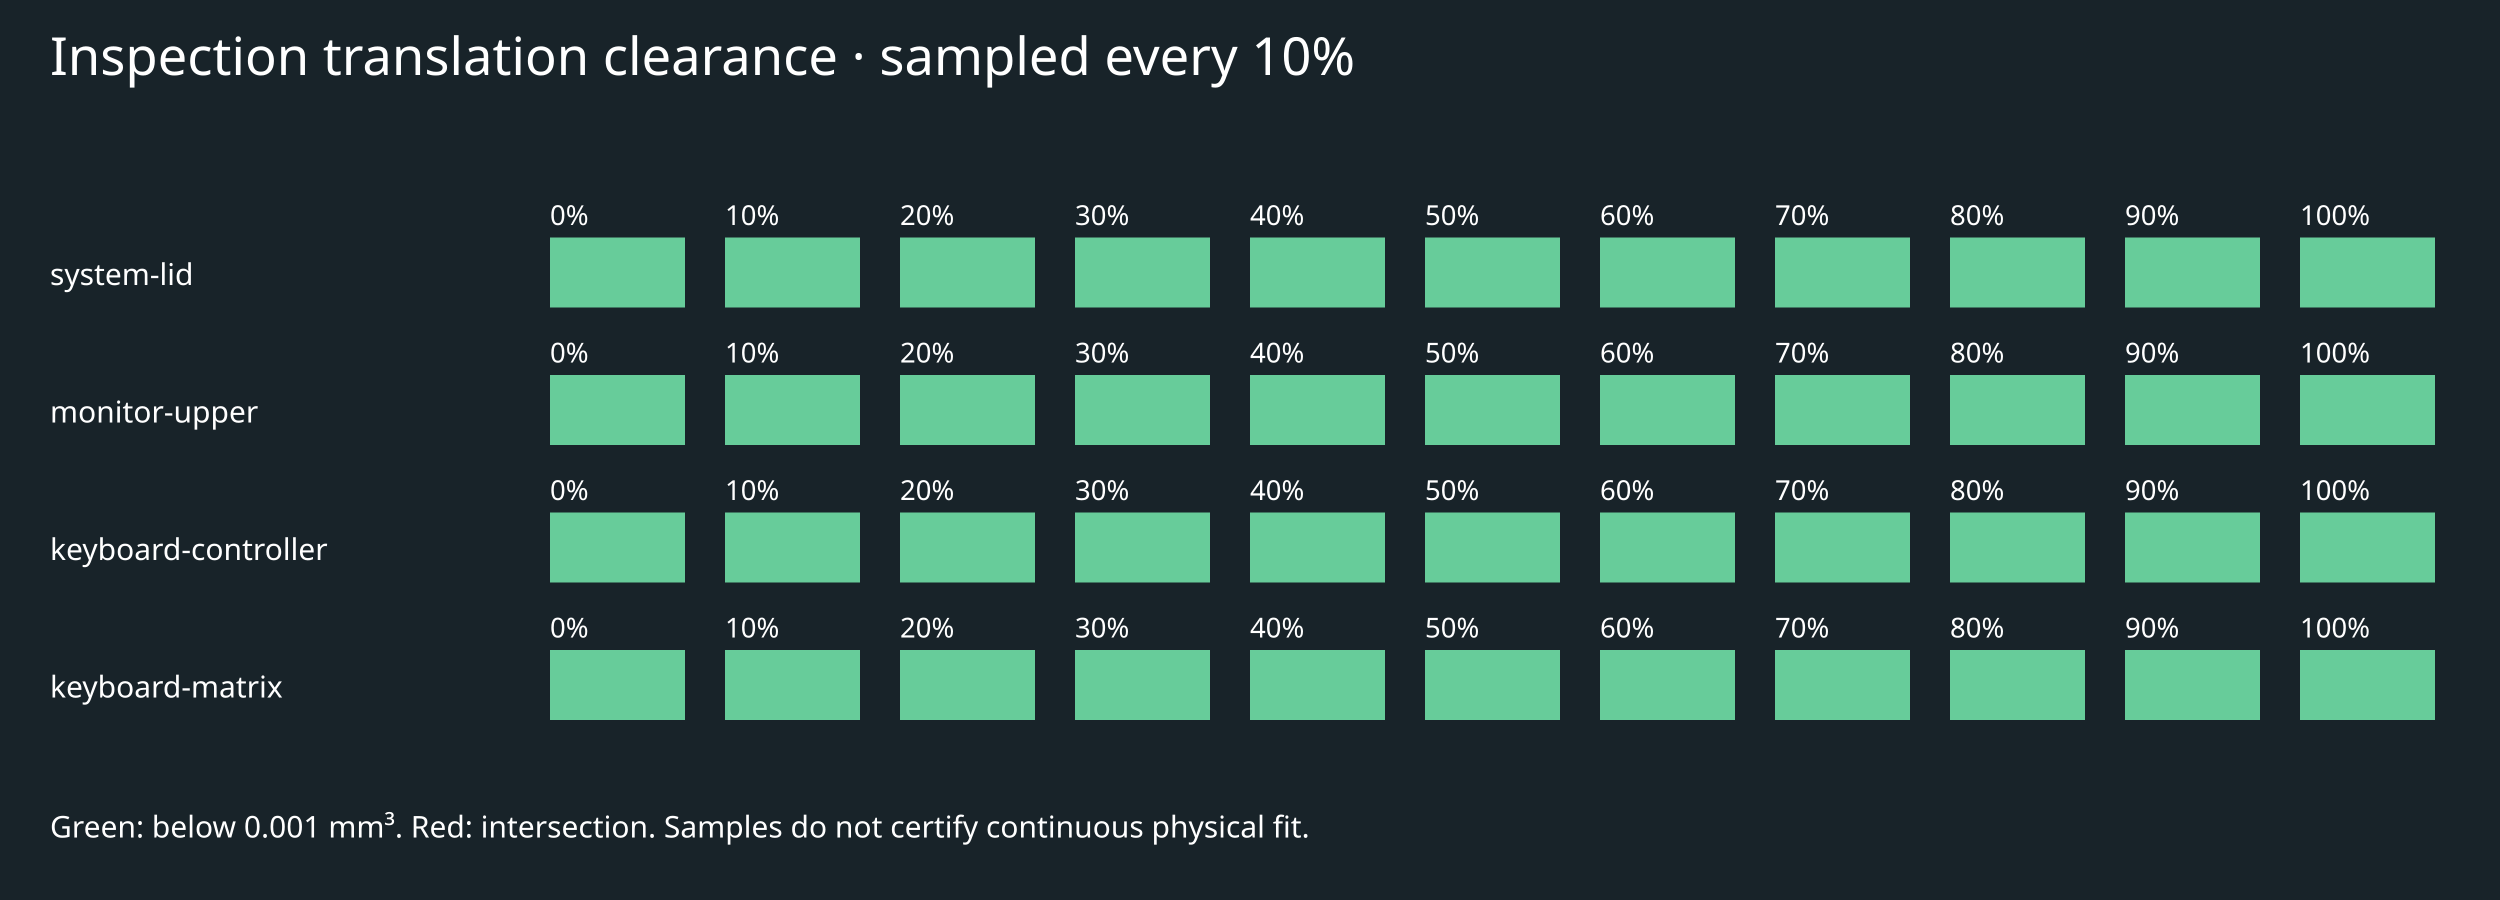
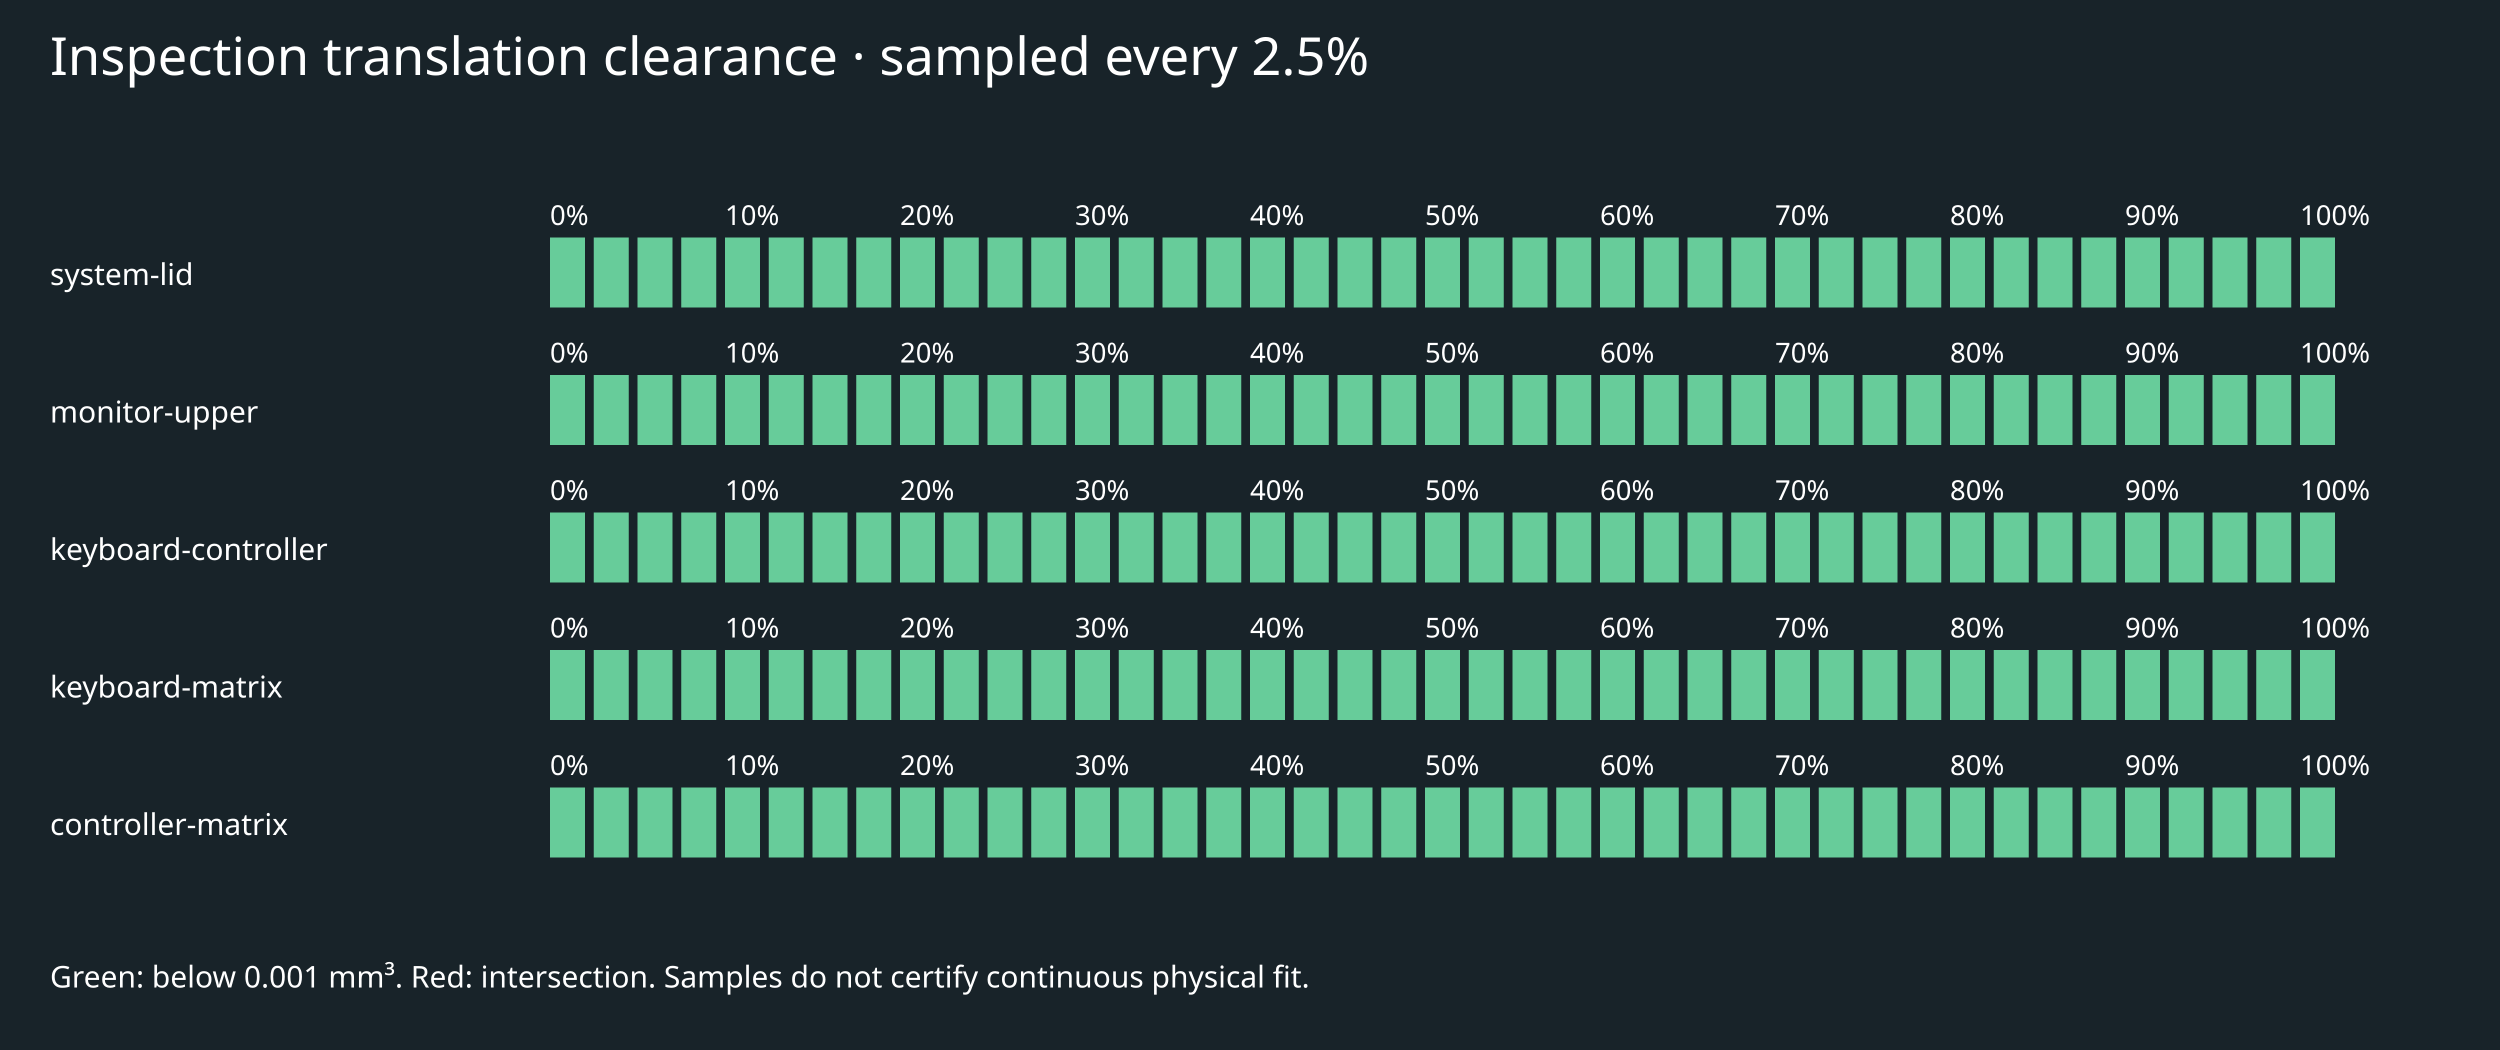
- <svg xmlns="http://www.w3.org/2000/svg" viewBox="0 0 1000 360">
-   <rect width="1000" height="360" fill="#182329" />
+ <svg xmlns="http://www.w3.org/2000/svg" viewBox="0 0 1000 420">
+   <rect width="1000" height="420" fill="#182329" />
  <g fill="white" font-family="sans-serif">
-     <text x="20" y="30" font-size="21">Inspection translation clearance · sampled every 10%</text>
+     <text x="20" y="30" font-size="21">Inspection translation clearance · sampled every 2.5%</text>
    <text x="20" y="114">system-lid</text>
-     <rect x="220.0" y="95" width="54" height="28" fill="#67cc9a" />
+     <rect x="220.0" y="95" width="14" height="28" fill="#67cc9a" />
    <text x="220.0" y="90" font-size="11">0%</text>
-     <rect x="290.0" y="95" width="54" height="28" fill="#67cc9a" />
+     <rect x="237.5" y="95" width="14" height="28" fill="#67cc9a" />
+     <rect x="255.0" y="95" width="14" height="28" fill="#67cc9a" />
+     <rect x="272.5" y="95" width="14" height="28" fill="#67cc9a" />
+     <rect x="290.0" y="95" width="14" height="28" fill="#67cc9a" />
    <text x="290.0" y="90" font-size="11">10%</text>
-     <rect x="360.0" y="95" width="54" height="28" fill="#67cc9a" />
+     <rect x="307.5" y="95" width="14" height="28" fill="#67cc9a" />
+     <rect x="325.0" y="95" width="14" height="28" fill="#67cc9a" />
+     <rect x="342.5" y="95" width="14" height="28" fill="#67cc9a" />
+     <rect x="360.0" y="95" width="14" height="28" fill="#67cc9a" />
    <text x="360.0" y="90" font-size="11">20%</text>
-     <rect x="430.0" y="95" width="54" height="28" fill="#67cc9a" />
+     <rect x="377.5" y="95" width="14" height="28" fill="#67cc9a" />
+     <rect x="395.0" y="95" width="14" height="28" fill="#67cc9a" />
+     <rect x="412.5" y="95" width="14" height="28" fill="#67cc9a" />
+     <rect x="430.0" y="95" width="14" height="28" fill="#67cc9a" />
    <text x="430.0" y="90" font-size="11">30%</text>
-     <rect x="500.0" y="95" width="54" height="28" fill="#67cc9a" />
+     <rect x="447.5" y="95" width="14" height="28" fill="#67cc9a" />
+     <rect x="465.0" y="95" width="14" height="28" fill="#67cc9a" />
+     <rect x="482.5" y="95" width="14" height="28" fill="#67cc9a" />
+     <rect x="500.0" y="95" width="14" height="28" fill="#67cc9a" />
    <text x="500.0" y="90" font-size="11">40%</text>
-     <rect x="570.0" y="95" width="54" height="28" fill="#67cc9a" />
+     <rect x="517.5" y="95" width="14" height="28" fill="#67cc9a" />
+     <rect x="535.0" y="95" width="14" height="28" fill="#67cc9a" />
+     <rect x="552.5" y="95" width="14" height="28" fill="#67cc9a" />
+     <rect x="570.0" y="95" width="14" height="28" fill="#67cc9a" />
    <text x="570.0" y="90" font-size="11">50%</text>
-     <rect x="640.0" y="95" width="54" height="28" fill="#67cc9a" />
+     <rect x="587.5" y="95" width="14" height="28" fill="#67cc9a" />
+     <rect x="605.0" y="95" width="14" height="28" fill="#67cc9a" />
+     <rect x="622.5" y="95" width="14" height="28" fill="#67cc9a" />
+     <rect x="640.0" y="95" width="14" height="28" fill="#67cc9a" />
    <text x="640.0" y="90" font-size="11">60%</text>
-     <rect x="710.0" y="95" width="54" height="28" fill="#67cc9a" />
+     <rect x="657.5" y="95" width="14" height="28" fill="#67cc9a" />
+     <rect x="675.0" y="95" width="14" height="28" fill="#67cc9a" />
+     <rect x="692.5" y="95" width="14" height="28" fill="#67cc9a" />
+     <rect x="710.0" y="95" width="14" height="28" fill="#67cc9a" />
    <text x="710.0" y="90" font-size="11">70%</text>
-     <rect x="780.0" y="95" width="54" height="28" fill="#67cc9a" />
+     <rect x="727.5" y="95" width="14" height="28" fill="#67cc9a" />
+     <rect x="745.0" y="95" width="14" height="28" fill="#67cc9a" />
+     <rect x="762.5" y="95" width="14" height="28" fill="#67cc9a" />
+     <rect x="780.0" y="95" width="14" height="28" fill="#67cc9a" />
    <text x="780.0" y="90" font-size="11">80%</text>
-     <rect x="850.0" y="95" width="54" height="28" fill="#67cc9a" />
+     <rect x="797.5" y="95" width="14" height="28" fill="#67cc9a" />
+     <rect x="815.0" y="95" width="14" height="28" fill="#67cc9a" />
+     <rect x="832.5" y="95" width="14" height="28" fill="#67cc9a" />
+     <rect x="850.0" y="95" width="14" height="28" fill="#67cc9a" />
    <text x="850.0" y="90" font-size="11">90%</text>
-     <rect x="920.0" y="95" width="54" height="28" fill="#67cc9a" />
+     <rect x="867.5" y="95" width="14" height="28" fill="#67cc9a" />
+     <rect x="885.0" y="95" width="14" height="28" fill="#67cc9a" />
+     <rect x="902.5" y="95" width="14" height="28" fill="#67cc9a" />
+     <rect x="920.0" y="95" width="14" height="28" fill="#67cc9a" />
    <text x="920.0" y="90" font-size="11">100%</text>
    <text x="20" y="169">monitor-upper</text>
-     <rect x="220.0" y="150" width="54" height="28" fill="#67cc9a" />
+     <rect x="220.0" y="150" width="14" height="28" fill="#67cc9a" />
    <text x="220.0" y="145" font-size="11">0%</text>
-     <rect x="290.0" y="150" width="54" height="28" fill="#67cc9a" />
+     <rect x="237.5" y="150" width="14" height="28" fill="#67cc9a" />
+     <rect x="255.0" y="150" width="14" height="28" fill="#67cc9a" />
+     <rect x="272.5" y="150" width="14" height="28" fill="#67cc9a" />
+     <rect x="290.0" y="150" width="14" height="28" fill="#67cc9a" />
    <text x="290.0" y="145" font-size="11">10%</text>
-     <rect x="360.0" y="150" width="54" height="28" fill="#67cc9a" />
+     <rect x="307.5" y="150" width="14" height="28" fill="#67cc9a" />
+     <rect x="325.0" y="150" width="14" height="28" fill="#67cc9a" />
+     <rect x="342.5" y="150" width="14" height="28" fill="#67cc9a" />
+     <rect x="360.0" y="150" width="14" height="28" fill="#67cc9a" />
    <text x="360.0" y="145" font-size="11">20%</text>
-     <rect x="430.0" y="150" width="54" height="28" fill="#67cc9a" />
+     <rect x="377.5" y="150" width="14" height="28" fill="#67cc9a" />
+     <rect x="395.0" y="150" width="14" height="28" fill="#67cc9a" />
+     <rect x="412.5" y="150" width="14" height="28" fill="#67cc9a" />
+     <rect x="430.0" y="150" width="14" height="28" fill="#67cc9a" />
    <text x="430.0" y="145" font-size="11">30%</text>
-     <rect x="500.0" y="150" width="54" height="28" fill="#67cc9a" />
+     <rect x="447.5" y="150" width="14" height="28" fill="#67cc9a" />
+     <rect x="465.0" y="150" width="14" height="28" fill="#67cc9a" />
+     <rect x="482.5" y="150" width="14" height="28" fill="#67cc9a" />
+     <rect x="500.0" y="150" width="14" height="28" fill="#67cc9a" />
    <text x="500.0" y="145" font-size="11">40%</text>
-     <rect x="570.0" y="150" width="54" height="28" fill="#67cc9a" />
+     <rect x="517.5" y="150" width="14" height="28" fill="#67cc9a" />
+     <rect x="535.0" y="150" width="14" height="28" fill="#67cc9a" />
+     <rect x="552.5" y="150" width="14" height="28" fill="#67cc9a" />
+     <rect x="570.0" y="150" width="14" height="28" fill="#67cc9a" />
    <text x="570.0" y="145" font-size="11">50%</text>
-     <rect x="640.0" y="150" width="54" height="28" fill="#67cc9a" />
+     <rect x="587.5" y="150" width="14" height="28" fill="#67cc9a" />
+     <rect x="605.0" y="150" width="14" height="28" fill="#67cc9a" />
+     <rect x="622.5" y="150" width="14" height="28" fill="#67cc9a" />
+     <rect x="640.0" y="150" width="14" height="28" fill="#67cc9a" />
    <text x="640.0" y="145" font-size="11">60%</text>
-     <rect x="710.0" y="150" width="54" height="28" fill="#67cc9a" />
+     <rect x="657.5" y="150" width="14" height="28" fill="#67cc9a" />
+     <rect x="675.0" y="150" width="14" height="28" fill="#67cc9a" />
+     <rect x="692.5" y="150" width="14" height="28" fill="#67cc9a" />
+     <rect x="710.0" y="150" width="14" height="28" fill="#67cc9a" />
    <text x="710.0" y="145" font-size="11">70%</text>
-     <rect x="780.0" y="150" width="54" height="28" fill="#67cc9a" />
+     <rect x="727.5" y="150" width="14" height="28" fill="#67cc9a" />
+     <rect x="745.0" y="150" width="14" height="28" fill="#67cc9a" />
+     <rect x="762.5" y="150" width="14" height="28" fill="#67cc9a" />
+     <rect x="780.0" y="150" width="14" height="28" fill="#67cc9a" />
    <text x="780.0" y="145" font-size="11">80%</text>
-     <rect x="850.0" y="150" width="54" height="28" fill="#67cc9a" />
+     <rect x="797.5" y="150" width="14" height="28" fill="#67cc9a" />
+     <rect x="815.0" y="150" width="14" height="28" fill="#67cc9a" />
+     <rect x="832.5" y="150" width="14" height="28" fill="#67cc9a" />
+     <rect x="850.0" y="150" width="14" height="28" fill="#67cc9a" />
    <text x="850.0" y="145" font-size="11">90%</text>
-     <rect x="920.0" y="150" width="54" height="28" fill="#67cc9a" />
+     <rect x="867.5" y="150" width="14" height="28" fill="#67cc9a" />
+     <rect x="885.0" y="150" width="14" height="28" fill="#67cc9a" />
+     <rect x="902.5" y="150" width="14" height="28" fill="#67cc9a" />
+     <rect x="920.0" y="150" width="14" height="28" fill="#67cc9a" />
    <text x="920.0" y="145" font-size="11">100%</text>
    <text x="20" y="224">keyboard-controller</text>
-     <rect x="220.0" y="205" width="54" height="28" fill="#67cc9a" />
+     <rect x="220.0" y="205" width="14" height="28" fill="#67cc9a" />
    <text x="220.0" y="200" font-size="11">0%</text>
-     <rect x="290.0" y="205" width="54" height="28" fill="#67cc9a" />
+     <rect x="237.5" y="205" width="14" height="28" fill="#67cc9a" />
+     <rect x="255.0" y="205" width="14" height="28" fill="#67cc9a" />
+     <rect x="272.5" y="205" width="14" height="28" fill="#67cc9a" />
+     <rect x="290.0" y="205" width="14" height="28" fill="#67cc9a" />
    <text x="290.0" y="200" font-size="11">10%</text>
-     <rect x="360.0" y="205" width="54" height="28" fill="#67cc9a" />
+     <rect x="307.5" y="205" width="14" height="28" fill="#67cc9a" />
+     <rect x="325.0" y="205" width="14" height="28" fill="#67cc9a" />
+     <rect x="342.5" y="205" width="14" height="28" fill="#67cc9a" />
+     <rect x="360.0" y="205" width="14" height="28" fill="#67cc9a" />
    <text x="360.0" y="200" font-size="11">20%</text>
-     <rect x="430.0" y="205" width="54" height="28" fill="#67cc9a" />
+     <rect x="377.5" y="205" width="14" height="28" fill="#67cc9a" />
+     <rect x="395.0" y="205" width="14" height="28" fill="#67cc9a" />
+     <rect x="412.5" y="205" width="14" height="28" fill="#67cc9a" />
+     <rect x="430.0" y="205" width="14" height="28" fill="#67cc9a" />
    <text x="430.0" y="200" font-size="11">30%</text>
-     <rect x="500.0" y="205" width="54" height="28" fill="#67cc9a" />
+     <rect x="447.5" y="205" width="14" height="28" fill="#67cc9a" />
+     <rect x="465.0" y="205" width="14" height="28" fill="#67cc9a" />
+     <rect x="482.5" y="205" width="14" height="28" fill="#67cc9a" />
+     <rect x="500.0" y="205" width="14" height="28" fill="#67cc9a" />
    <text x="500.0" y="200" font-size="11">40%</text>
-     <rect x="570.0" y="205" width="54" height="28" fill="#67cc9a" />
+     <rect x="517.5" y="205" width="14" height="28" fill="#67cc9a" />
+     <rect x="535.0" y="205" width="14" height="28" fill="#67cc9a" />
+     <rect x="552.5" y="205" width="14" height="28" fill="#67cc9a" />
+     <rect x="570.0" y="205" width="14" height="28" fill="#67cc9a" />
    <text x="570.0" y="200" font-size="11">50%</text>
-     <rect x="640.0" y="205" width="54" height="28" fill="#67cc9a" />
+     <rect x="587.5" y="205" width="14" height="28" fill="#67cc9a" />
+     <rect x="605.0" y="205" width="14" height="28" fill="#67cc9a" />
+     <rect x="622.5" y="205" width="14" height="28" fill="#67cc9a" />
+     <rect x="640.0" y="205" width="14" height="28" fill="#67cc9a" />
    <text x="640.0" y="200" font-size="11">60%</text>
-     <rect x="710.0" y="205" width="54" height="28" fill="#67cc9a" />
+     <rect x="657.5" y="205" width="14" height="28" fill="#67cc9a" />
+     <rect x="675.0" y="205" width="14" height="28" fill="#67cc9a" />
+     <rect x="692.5" y="205" width="14" height="28" fill="#67cc9a" />
+     <rect x="710.0" y="205" width="14" height="28" fill="#67cc9a" />
    <text x="710.0" y="200" font-size="11">70%</text>
-     <rect x="780.0" y="205" width="54" height="28" fill="#67cc9a" />
+     <rect x="727.5" y="205" width="14" height="28" fill="#67cc9a" />
+     <rect x="745.0" y="205" width="14" height="28" fill="#67cc9a" />
+     <rect x="762.5" y="205" width="14" height="28" fill="#67cc9a" />
+     <rect x="780.0" y="205" width="14" height="28" fill="#67cc9a" />
    <text x="780.0" y="200" font-size="11">80%</text>
-     <rect x="850.0" y="205" width="54" height="28" fill="#67cc9a" />
+     <rect x="797.5" y="205" width="14" height="28" fill="#67cc9a" />
+     <rect x="815.0" y="205" width="14" height="28" fill="#67cc9a" />
+     <rect x="832.5" y="205" width="14" height="28" fill="#67cc9a" />
+     <rect x="850.0" y="205" width="14" height="28" fill="#67cc9a" />
    <text x="850.0" y="200" font-size="11">90%</text>
-     <rect x="920.0" y="205" width="54" height="28" fill="#67cc9a" />
+     <rect x="867.5" y="205" width="14" height="28" fill="#67cc9a" />
+     <rect x="885.0" y="205" width="14" height="28" fill="#67cc9a" />
+     <rect x="902.5" y="205" width="14" height="28" fill="#67cc9a" />
+     <rect x="920.0" y="205" width="14" height="28" fill="#67cc9a" />
    <text x="920.0" y="200" font-size="11">100%</text>
    <text x="20" y="279">keyboard-matrix</text>
-     <rect x="220.0" y="260" width="54" height="28" fill="#67cc9a" />
+     <rect x="220.0" y="260" width="14" height="28" fill="#67cc9a" />
    <text x="220.0" y="255" font-size="11">0%</text>
-     <rect x="290.0" y="260" width="54" height="28" fill="#67cc9a" />
+     <rect x="237.5" y="260" width="14" height="28" fill="#67cc9a" />
+     <rect x="255.0" y="260" width="14" height="28" fill="#67cc9a" />
+     <rect x="272.5" y="260" width="14" height="28" fill="#67cc9a" />
+     <rect x="290.0" y="260" width="14" height="28" fill="#67cc9a" />
    <text x="290.0" y="255" font-size="11">10%</text>
-     <rect x="360.0" y="260" width="54" height="28" fill="#67cc9a" />
+     <rect x="307.5" y="260" width="14" height="28" fill="#67cc9a" />
+     <rect x="325.0" y="260" width="14" height="28" fill="#67cc9a" />
+     <rect x="342.5" y="260" width="14" height="28" fill="#67cc9a" />
+     <rect x="360.0" y="260" width="14" height="28" fill="#67cc9a" />
    <text x="360.0" y="255" font-size="11">20%</text>
-     <rect x="430.0" y="260" width="54" height="28" fill="#67cc9a" />
+     <rect x="377.5" y="260" width="14" height="28" fill="#67cc9a" />
+     <rect x="395.0" y="260" width="14" height="28" fill="#67cc9a" />
+     <rect x="412.5" y="260" width="14" height="28" fill="#67cc9a" />
+     <rect x="430.0" y="260" width="14" height="28" fill="#67cc9a" />
    <text x="430.0" y="255" font-size="11">30%</text>
-     <rect x="500.0" y="260" width="54" height="28" fill="#67cc9a" />
+     <rect x="447.5" y="260" width="14" height="28" fill="#67cc9a" />
+     <rect x="465.0" y="260" width="14" height="28" fill="#67cc9a" />
+     <rect x="482.5" y="260" width="14" height="28" fill="#67cc9a" />
+     <rect x="500.0" y="260" width="14" height="28" fill="#67cc9a" />
    <text x="500.0" y="255" font-size="11">40%</text>
-     <rect x="570.0" y="260" width="54" height="28" fill="#67cc9a" />
+     <rect x="517.5" y="260" width="14" height="28" fill="#67cc9a" />
+     <rect x="535.0" y="260" width="14" height="28" fill="#67cc9a" />
+     <rect x="552.5" y="260" width="14" height="28" fill="#67cc9a" />
+     <rect x="570.0" y="260" width="14" height="28" fill="#67cc9a" />
    <text x="570.0" y="255" font-size="11">50%</text>
-     <rect x="640.0" y="260" width="54" height="28" fill="#67cc9a" />
+     <rect x="587.5" y="260" width="14" height="28" fill="#67cc9a" />
+     <rect x="605.0" y="260" width="14" height="28" fill="#67cc9a" />
+     <rect x="622.5" y="260" width="14" height="28" fill="#67cc9a" />
+     <rect x="640.0" y="260" width="14" height="28" fill="#67cc9a" />
    <text x="640.0" y="255" font-size="11">60%</text>
-     <rect x="710.0" y="260" width="54" height="28" fill="#67cc9a" />
+     <rect x="657.5" y="260" width="14" height="28" fill="#67cc9a" />
+     <rect x="675.0" y="260" width="14" height="28" fill="#67cc9a" />
+     <rect x="692.5" y="260" width="14" height="28" fill="#67cc9a" />
+     <rect x="710.0" y="260" width="14" height="28" fill="#67cc9a" />
    <text x="710.0" y="255" font-size="11">70%</text>
-     <rect x="780.0" y="260" width="54" height="28" fill="#67cc9a" />
+     <rect x="727.5" y="260" width="14" height="28" fill="#67cc9a" />
+     <rect x="745.0" y="260" width="14" height="28" fill="#67cc9a" />
+     <rect x="762.5" y="260" width="14" height="28" fill="#67cc9a" />
+     <rect x="780.0" y="260" width="14" height="28" fill="#67cc9a" />
    <text x="780.0" y="255" font-size="11">80%</text>
-     <rect x="850.0" y="260" width="54" height="28" fill="#67cc9a" />
+     <rect x="797.5" y="260" width="14" height="28" fill="#67cc9a" />
+     <rect x="815.0" y="260" width="14" height="28" fill="#67cc9a" />
+     <rect x="832.5" y="260" width="14" height="28" fill="#67cc9a" />
+     <rect x="850.0" y="260" width="14" height="28" fill="#67cc9a" />
    <text x="850.0" y="255" font-size="11">90%</text>
-     <rect x="920.0" y="260" width="54" height="28" fill="#67cc9a" />
+     <rect x="867.5" y="260" width="14" height="28" fill="#67cc9a" />
+     <rect x="885.0" y="260" width="14" height="28" fill="#67cc9a" />
+     <rect x="902.5" y="260" width="14" height="28" fill="#67cc9a" />
+     <rect x="920.0" y="260" width="14" height="28" fill="#67cc9a" />
    <text x="920.0" y="255" font-size="11">100%</text>
-     <text x="20" y="335">Green: below 0.001 mm³. Red: intersection. Samples do not certify continuous physical fit.</text>
+     <text x="20" y="334">controller-matrix</text>
+     <rect x="220.0" y="315" width="14" height="28" fill="#67cc9a" />
+     <text x="220.0" y="310" font-size="11">0%</text>
+     <rect x="237.5" y="315" width="14" height="28" fill="#67cc9a" />
+     <rect x="255.0" y="315" width="14" height="28" fill="#67cc9a" />
+     <rect x="272.5" y="315" width="14" height="28" fill="#67cc9a" />
+     <rect x="290.0" y="315" width="14" height="28" fill="#67cc9a" />
+     <text x="290.0" y="310" font-size="11">10%</text>
+     <rect x="307.5" y="315" width="14" height="28" fill="#67cc9a" />
+     <rect x="325.0" y="315" width="14" height="28" fill="#67cc9a" />
+     <rect x="342.5" y="315" width="14" height="28" fill="#67cc9a" />
+     <rect x="360.0" y="315" width="14" height="28" fill="#67cc9a" />
+     <text x="360.0" y="310" font-size="11">20%</text>
+     <rect x="377.5" y="315" width="14" height="28" fill="#67cc9a" />
+     <rect x="395.0" y="315" width="14" height="28" fill="#67cc9a" />
+     <rect x="412.5" y="315" width="14" height="28" fill="#67cc9a" />
+     <rect x="430.0" y="315" width="14" height="28" fill="#67cc9a" />
+     <text x="430.0" y="310" font-size="11">30%</text>
+     <rect x="447.5" y="315" width="14" height="28" fill="#67cc9a" />
+     <rect x="465.0" y="315" width="14" height="28" fill="#67cc9a" />
+     <rect x="482.5" y="315" width="14" height="28" fill="#67cc9a" />
+     <rect x="500.0" y="315" width="14" height="28" fill="#67cc9a" />
+     <text x="500.0" y="310" font-size="11">40%</text>
+     <rect x="517.5" y="315" width="14" height="28" fill="#67cc9a" />
+     <rect x="535.0" y="315" width="14" height="28" fill="#67cc9a" />
+     <rect x="552.5" y="315" width="14" height="28" fill="#67cc9a" />
+     <rect x="570.0" y="315" width="14" height="28" fill="#67cc9a" />
+     <text x="570.0" y="310" font-size="11">50%</text>
+     <rect x="587.5" y="315" width="14" height="28" fill="#67cc9a" />
+     <rect x="605.0" y="315" width="14" height="28" fill="#67cc9a" />
+     <rect x="622.5" y="315" width="14" height="28" fill="#67cc9a" />
+     <rect x="640.0" y="315" width="14" height="28" fill="#67cc9a" />
+     <text x="640.0" y="310" font-size="11">60%</text>
+     <rect x="657.5" y="315" width="14" height="28" fill="#67cc9a" />
+     <rect x="675.0" y="315" width="14" height="28" fill="#67cc9a" />
+     <rect x="692.5" y="315" width="14" height="28" fill="#67cc9a" />
+     <rect x="710.0" y="315" width="14" height="28" fill="#67cc9a" />
+     <text x="710.0" y="310" font-size="11">70%</text>
+     <rect x="727.5" y="315" width="14" height="28" fill="#67cc9a" />
+     <rect x="745.0" y="315" width="14" height="28" fill="#67cc9a" />
+     <rect x="762.5" y="315" width="14" height="28" fill="#67cc9a" />
+     <rect x="780.0" y="315" width="14" height="28" fill="#67cc9a" />
+     <text x="780.0" y="310" font-size="11">80%</text>
+     <rect x="797.5" y="315" width="14" height="28" fill="#67cc9a" />
+     <rect x="815.0" y="315" width="14" height="28" fill="#67cc9a" />
+     <rect x="832.5" y="315" width="14" height="28" fill="#67cc9a" />
+     <rect x="850.0" y="315" width="14" height="28" fill="#67cc9a" />
+     <text x="850.0" y="310" font-size="11">90%</text>
+     <rect x="867.5" y="315" width="14" height="28" fill="#67cc9a" />
+     <rect x="885.0" y="315" width="14" height="28" fill="#67cc9a" />
+     <rect x="902.5" y="315" width="14" height="28" fill="#67cc9a" />
+     <rect x="920.0" y="315" width="14" height="28" fill="#67cc9a" />
+     <text x="920.0" y="310" font-size="11">100%</text>
+     <text x="20" y="395">Green: below 0.001 mm³. Red: intersection. Samples do not certify continuous physical fit.</text>
  </g>
</svg>
